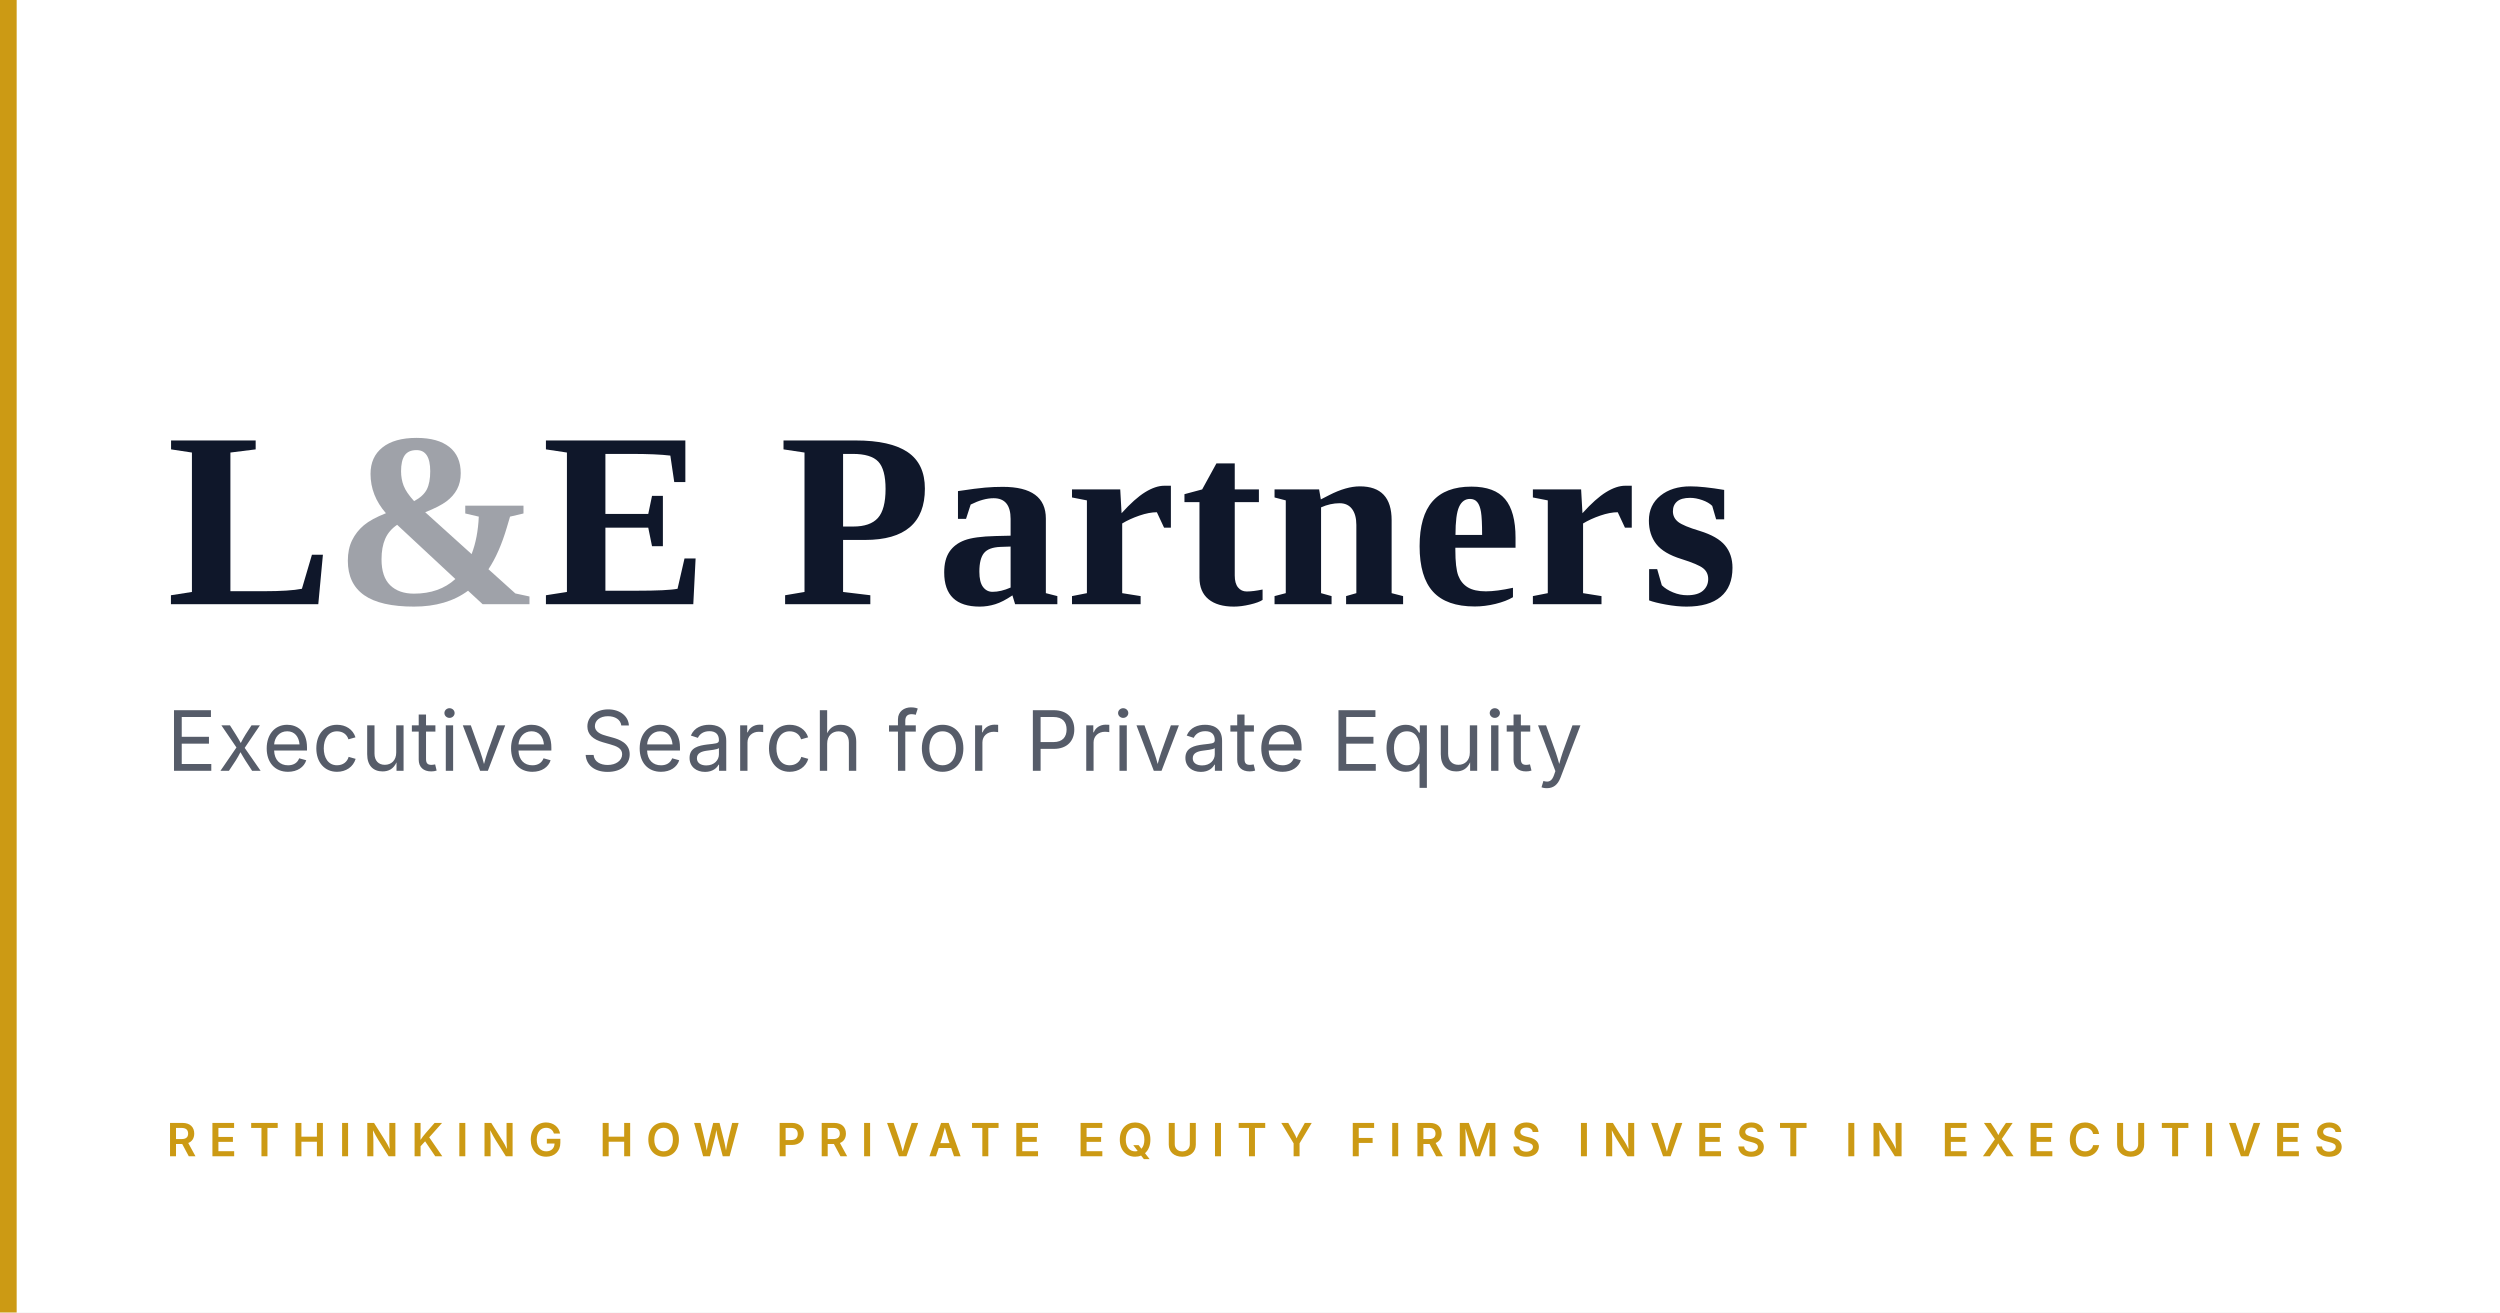
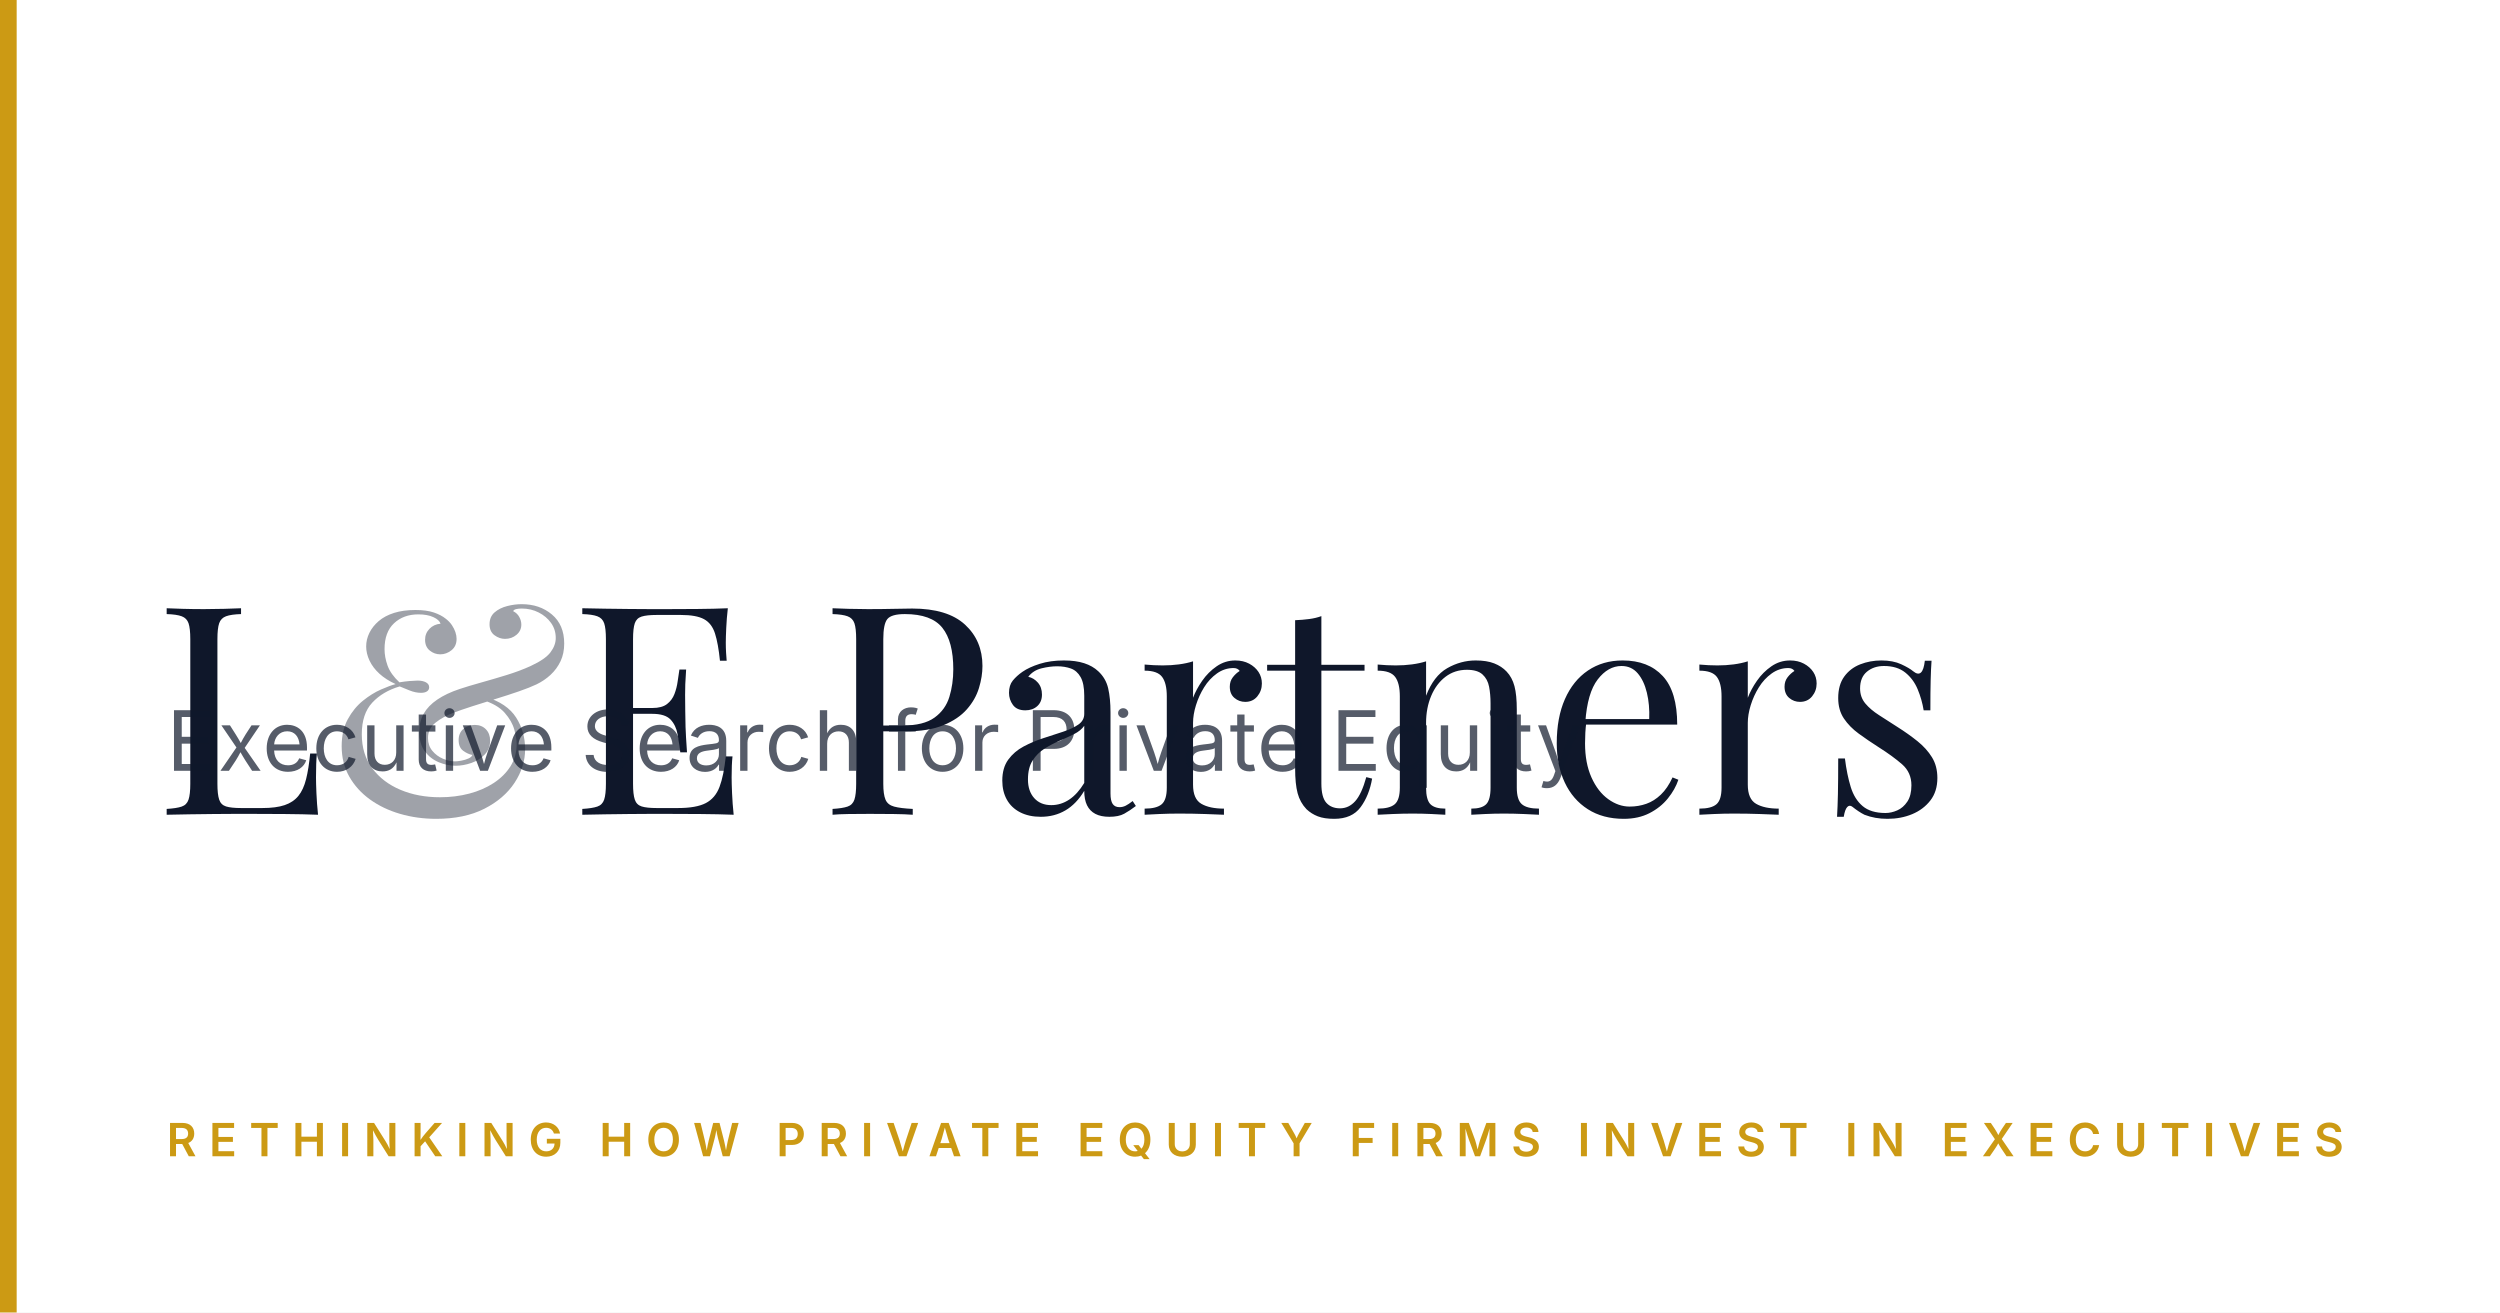
- <svg xmlns="http://www.w3.org/2000/svg" viewBox="0 0 1200 630" role="img" aria-label="L&amp;E Partners social card">
+ <svg xmlns="http://www.w3.org/2000/svg" viewBox="0 0 1200 630" role="img">
  <rect width="1200" height="630" fill="#FFFFFF" />
  <rect x="0" y="0" width="8" height="630" fill="#CC9A14" />
-   <text x="80" y="290" font-family="'Playfair Display', Georgia, 'Times New Roman', serif" font-weight="700" font-size="120" fill="#0F172A" letter-spacing="2">L<tspan fill="#0F172A" fill-opacity="0.4">&amp;</tspan>E Partners</text>
+   <path d="M115.70 291.96L115.70 291.96L115.70 294.76Q110.94 294.90 108.49 295.81Q106.04 296.72 105.20 299.17Q104.36 301.62 104.36 306.80L104.36 306.80L104.36 376.24Q104.36 381.28 105.20 383.80Q106.04 386.32 108.49 387.09Q110.94 387.86 115.70 387.86L115.70 387.86L125.92 387.86Q132.50 387.86 136.63 386.46Q140.76 385.06 143.21 382.05Q145.66 379.04 146.92 374.00Q148.18 368.96 148.88 361.68L148.88 361.68L152.10 361.68Q151.68 366.02 151.68 373.16L151.68 373.16Q151.68 375.82 151.89 380.79Q152.10 385.76 152.66 391.08L152.66 391.08Q145.52 390.80 136.56 390.73Q127.60 390.66 120.60 390.66L120.60 390.66Q117.52 390.66 112.69 390.66Q107.86 390.66 102.26 390.73Q96.66 390.80 90.92 390.87Q85.18 390.94 80 391.08L80 391.08L80 388.28Q84.76 388.00 87.21 387.16Q89.66 386.32 90.50 383.80Q91.34 381.28 91.34 376.24L91.34 376.24L91.34 306.80Q91.34 301.62 90.50 299.17Q89.66 296.72 87.21 295.81Q84.76 294.90 80 294.76L80 294.76L80 291.96Q82.94 292.10 87.70 292.24Q92.46 292.38 97.92 292.38L97.92 292.38Q102.82 292.38 107.65 292.24Q112.48 292.10 115.70 291.96Z" fill="#0F172A" />
+   <path d="M199.42 292.80L199.42 292.80Q204.74 292.80 208.24 293.99Q211.74 295.18 213.98 297L213.98 297Q215.80 298.40 216.92 300.08Q218.04 301.76 218.60 303.44Q219.16 305.12 219.16 306.66L219.16 306.66Q219.16 310.16 216.71 312.12Q214.26 314.08 211.32 314.08L211.32 314.08Q208.52 314.08 206.28 312.26Q204.04 310.44 204.04 307.08L204.04 307.08Q204.04 304 206.14 301.83Q208.24 299.66 211.46 299.38L211.46 299.38Q210.90 297.56 208.03 296.23Q205.16 294.90 200.82 294.90L200.82 294.90Q193.68 294.90 189.13 299.17Q184.58 303.44 184.58 311.56L184.58 311.56Q184.58 315.48 186.05 319.54Q187.52 323.60 191.72 327.52L191.72 327.52Q194.10 327.10 196.62 326.89Q199.14 326.68 200.40 326.68L200.40 326.68Q202.92 326.68 204.46 327.52Q206 328.36 206 329.90L206 329.90Q206 331.16 204.95 331.86Q203.90 332.56 202.08 332.56L202.08 332.56Q199.42 332.56 196.48 331.37Q193.54 330.18 191.86 329.48L191.86 329.48Q183.74 331.86 178.70 337.25Q173.66 342.64 173.66 352.44L173.66 352.44Q173.66 362.10 178.70 368.82Q183.74 375.54 192.21 379.11Q200.68 382.68 211.18 382.68L211.18 382.68Q218.60 382.68 225.25 380.93Q231.90 379.18 237.01 375.82Q242.12 372.46 245.06 367.77Q248 363.08 248 357.06L248 357.06Q248 354.40 246.88 350.27Q245.76 346.14 242.26 342.15Q238.76 338.16 231.48 335.92L231.48 335.92L233.16 334.52Q243.38 337.60 247.72 344.39Q252.06 351.18 252.06 359.58L252.06 359.58Q252.06 367.98 247.02 375.68Q241.98 383.38 232.46 388.21Q222.94 393.04 209.36 393.04L209.36 393.04Q200.26 393.04 192.07 390.66Q183.88 388.28 177.58 383.73Q171.28 379.18 167.64 372.74Q164 366.30 164 358.18L164 358.18Q164 350.62 166.94 345.23Q169.88 339.84 174.22 336.34Q178.56 332.84 182.90 330.95Q187.24 329.06 189.90 328.36L189.90 328.36Q185.28 326.26 182.13 323.39Q178.98 320.52 177.37 317.09Q175.76 313.66 175.76 310.30L175.76 310.30Q175.76 306.94 177.30 303.79Q178.84 300.64 181.78 298.12Q184.72 295.60 189.13 294.20Q193.54 292.80 199.42 292.80ZM250.38 290L250.38 290Q259.06 290 264.94 294.97Q270.82 299.94 270.82 308.90L270.82 308.90Q270.82 313.66 269.07 317.37Q267.32 321.08 264.31 323.88Q261.30 326.68 257.52 328.50L257.52 328.50Q254.30 330.04 249.05 331.86Q243.80 333.68 237.85 335.50Q231.90 337.32 226.51 339.07Q221.12 340.82 217.76 342.08L217.76 342.08Q212.58 344.04 209.01 346.91Q205.44 349.78 205.44 354.26L205.44 354.26Q205.44 357.90 207.54 360.42Q209.64 362.94 212.65 364.20Q215.66 365.46 218.32 365.46L218.32 365.46Q219.58 365.46 221.47 365.11Q223.36 364.76 224.90 364.06Q226.44 363.36 226.72 362.38L226.72 362.38Q224.48 361.96 222.31 360.35Q220.14 358.74 220.14 355.24L220.14 355.24Q220.14 351.88 222.38 349.92Q224.62 347.96 227.84 347.96L227.84 347.96Q231.20 347.96 233.23 350.06Q235.26 352.16 235.26 355.52L235.26 355.52Q235.26 359.44 232.67 362.17Q230.08 364.90 226.23 366.23Q222.38 367.56 218.60 367.56L218.60 367.56Q214.68 367.56 210.62 365.88Q206.56 364.20 203.90 360.63Q201.24 357.06 201.24 351.18L201.24 351.18Q201.24 346.28 203.41 342.50Q205.58 338.72 209.92 335.78Q214.26 332.84 220.56 330.74L220.56 330.74Q224.76 329.34 230.78 327.66Q236.80 325.98 243.17 324.02Q249.54 322.06 254.72 319.68L254.72 319.68Q261.72 316.46 264.24 313.10Q266.76 309.74 266.76 306.24L266.76 306.24Q266.76 302.18 264.52 299.03Q262.28 295.88 258.57 293.99Q254.86 292.10 250.52 292.10L250.52 292.10Q248.84 292.10 247.72 292.38Q246.60 292.66 246.32 293.36L246.32 293.36Q248.28 294.34 249.26 296.16Q250.24 297.98 250.24 299.80L250.24 299.80Q250.24 302.74 247.93 304.70Q245.62 306.66 242.40 306.66L242.40 306.66Q239.74 306.66 237.36 304.91Q234.98 303.16 234.98 299.66L234.98 299.66Q234.98 296.02 237.43 293.92Q239.88 291.82 243.45 290.91Q247.02 290 250.38 290Z" fill="#0F172A" fill-opacity="0.4" />
+   <path d="M349.36 291.96L349.36 291.96Q348.80 296.86 348.59 301.48Q348.38 306.10 348.38 308.48L348.38 308.48Q348.38 311 348.52 313.31Q348.66 315.62 348.80 317.16L348.80 317.16L345.58 317.16Q344.74 308.90 343.20 304.07Q341.66 299.24 337.95 297.21Q334.24 295.18 326.82 295.18L326.82 295.18L315.20 295.18Q310.44 295.18 307.99 295.95Q305.54 296.72 304.70 299.17Q303.86 301.62 303.86 306.80L303.86 306.80L303.86 376.24Q303.86 381.28 304.70 383.80Q305.54 386.32 307.99 387.09Q310.44 387.86 315.20 387.86L315.20 387.86L325.42 387.86Q334.24 387.86 338.79 385.48Q343.34 383.10 345.37 377.71Q347.40 372.32 348.38 363.08L348.38 363.08L351.60 363.08Q351.18 366.86 351.18 373.16L351.18 373.16Q351.18 375.82 351.39 380.79Q351.60 385.76 352.16 391.08L352.16 391.08Q345.02 390.80 336.06 390.73Q327.10 390.66 320.10 390.66L320.10 390.66Q317.02 390.66 312.19 390.66Q307.36 390.66 301.76 390.73Q296.16 390.80 290.42 390.87Q284.68 390.94 279.50 391.08L279.50 391.08L279.50 388.28Q284.26 388.00 286.71 387.16Q289.16 386.32 290 383.80Q290.84 381.28 290.84 376.24L290.84 376.24L290.84 306.80Q290.84 301.62 290 299.17Q289.16 296.72 286.71 295.81Q284.26 294.90 279.50 294.76L279.50 294.76L279.50 291.96Q284.68 292.10 290.42 292.17Q296.16 292.24 301.76 292.31Q307.36 292.38 312.19 292.38Q317.02 292.38 320.10 292.38L320.10 292.38Q326.54 292.38 334.73 292.31Q342.92 292.24 349.36 291.96ZM299.66 339.84L325.28 339.84Q325.28 339.84 325.28 341.24Q325.28 342.64 325.28 342.64L325.28 342.64L299.66 342.64Q299.66 342.64 299.66 341.24Q299.66 339.84 299.66 339.84L299.66 339.84ZM326.12 321.36L329.34 321.36Q328.78 329.34 328.85 333.54Q328.92 337.74 328.92 341.24L328.92 341.24Q328.92 344.74 329.06 348.94Q329.20 353.14 329.76 361.12L329.76 361.12L326.54 361.12Q325.98 356.64 325.21 352.37Q324.44 348.10 321.85 345.37Q319.26 342.64 313.10 342.64L313.10 342.64L313.10 339.84Q317.72 339.84 320.17 337.95Q322.62 336.06 323.74 333.12Q324.86 330.18 325.28 327.03Q325.70 323.88 326.12 321.36L326.12 321.36ZM399.62 294.76L399.62 291.96Q402.56 292.10 407.32 292.24Q412.08 292.38 416.70 292.38L416.70 292.38Q423.28 292.38 429.30 292.24Q435.32 292.10 437.84 292.10L437.84 292.10Q454.78 292.10 463.18 299.80Q471.58 307.50 471.58 319.68L471.58 319.68Q471.58 324.72 469.90 330.25Q468.22 335.78 464.09 340.47Q459.96 345.16 452.82 348.10Q445.68 351.04 434.76 351.04L434.76 351.04L421.32 351.04L421.32 348.24L433.36 348.24Q443.30 348.24 448.55 344.46Q453.80 340.68 455.69 334.52Q457.58 328.36 457.58 321.22L457.58 321.22Q457.58 307.92 452.33 301.34Q447.08 294.76 434.34 294.76L434.34 294.76Q427.90 294.76 425.94 297.14Q423.98 299.52 423.98 306.80L423.98 306.80L423.98 376.24Q423.98 381.28 425.03 383.80Q426.08 386.32 429.16 387.16Q432.24 388.00 438.12 388.28L438.12 388.28L438.12 391.08Q434.48 390.80 428.88 390.73Q423.28 390.66 417.54 390.66L417.54 390.66Q412.08 390.66 407.32 390.73Q402.56 390.80 399.62 391.08L399.62 391.08L399.62 388.28Q404.38 388.00 406.83 387.16Q409.28 386.32 410.12 383.80Q410.96 381.28 410.96 376.24L410.96 376.24L410.96 306.80Q410.96 301.62 410.12 299.17Q409.28 296.72 406.83 295.81Q404.38 294.90 399.62 294.76L399.62 294.76ZM499.58 392.06L499.58 392.06Q493.84 392.06 489.64 389.89Q485.44 387.72 483.27 383.80Q481.10 379.88 481.10 374.70L481.10 374.70Q481.10 368.54 483.97 364.62Q486.84 360.70 491.32 358.32Q495.80 355.94 500.77 354.33Q505.74 352.72 510.22 351.25Q514.70 349.78 517.57 347.82Q520.44 345.86 520.44 342.64L520.44 342.64L520.44 333.96Q520.44 328.08 518.69 325Q516.94 321.92 514 320.87Q511.06 319.82 507.42 319.82L507.42 319.82Q503.92 319.82 499.93 320.80Q495.94 321.78 493.56 324.86L493.56 324.86Q496.22 325.42 498.18 327.66Q500.14 329.90 500.14 333.40L500.14 333.40Q500.14 336.90 497.90 338.93Q495.66 340.96 492.16 340.96L492.16 340.96Q488.10 340.96 486.21 338.37Q484.32 335.78 484.32 332.56L484.32 332.56Q484.32 328.92 486.14 326.68Q487.96 324.44 490.76 322.48L490.76 322.48Q493.98 320.24 499.09 318.63Q504.20 317.02 510.64 317.02L510.64 317.02Q516.38 317.02 520.44 318.35Q524.50 319.68 527.16 322.20L527.16 322.20Q530.80 325.56 531.92 330.39Q533.04 335.22 533.04 341.94L533.04 341.94L533.04 380.86Q533.04 384.36 534.09 385.90Q535.14 387.44 537.38 387.44L537.38 387.44Q538.92 387.44 540.32 386.74Q541.72 386.04 543.68 384.50L543.68 384.50L545.22 386.88Q542.28 389.12 539.62 390.59Q536.96 392.06 532.48 392.06L532.48 392.06Q528.42 392.06 525.76 390.66Q523.10 389.26 521.77 386.53Q520.44 383.80 520.44 379.60L520.44 379.60Q516.66 385.90 511.41 388.98Q506.16 392.06 499.58 392.06ZM504.62 386.46L504.62 386.46Q509.24 386.46 513.23 383.80Q517.22 381.14 520.44 375.82L520.44 375.82L520.44 348.38Q518.76 350.76 515.54 352.37Q512.32 353.98 508.54 355.59Q504.76 357.20 501.33 359.37Q497.90 361.54 495.66 365.04Q493.42 368.54 493.42 374.14L493.42 374.14Q493.42 379.74 496.43 383.10Q499.44 386.46 504.62 386.46ZM592.96 317.02L592.96 317.02Q596.74 317.02 599.61 318.56Q602.48 320.10 604.09 322.55Q605.70 325 605.70 328.08L605.70 328.08Q605.70 331.58 603.53 334.24Q601.36 336.90 597.72 336.90L597.72 336.90Q594.78 336.90 592.54 335.01Q590.30 333.12 590.30 329.62L590.30 329.62Q590.30 326.96 591.77 325.07Q593.24 323.18 595.06 322.06L595.06 322.06Q594.08 320.66 592.12 320.66L592.12 320.66Q587.78 320.66 584.14 323.25Q580.50 325.84 577.98 329.90Q575.46 333.96 574.06 338.51Q572.66 343.06 572.66 346.98L572.66 346.98L572.66 376.66Q572.66 383.52 576.65 385.83Q580.64 388.14 587.50 388.14L587.50 388.14L587.50 391.08Q584.28 390.94 578.40 390.73Q572.52 390.52 565.94 390.52L565.94 390.52Q561.18 390.52 556.49 390.73Q551.80 390.94 549.42 391.08L549.42 391.08L549.42 388.14Q555.16 388.14 557.61 386.04Q560.06 383.94 560.06 378.06L560.06 378.06L560.06 334.24Q560.06 327.94 557.82 324.93Q555.58 321.92 549.42 321.92L549.42 321.92L549.42 318.98Q553.90 319.40 558.10 319.40L558.10 319.40Q562.16 319.40 565.87 318.91Q569.58 318.42 572.66 317.44L572.66 317.44L572.66 334.94Q574.20 330.88 577.07 326.75Q579.94 322.62 584 319.82Q588.06 317.02 592.96 317.02ZM634.26 295.74L634.26 295.74L634.26 319.12L654.98 319.12L654.98 321.92L634.26 321.92L634.26 376.10Q634.26 382.68 636.64 385.34Q639.02 388.00 643.22 388.00L643.22 388.00Q647.42 388.00 650.50 384.57Q653.58 381.14 655.82 373.02L655.82 373.02L658.62 373.72Q657.22 381.84 653.09 387.44Q648.96 393.04 640.42 393.04L640.42 393.04Q635.66 393.04 632.58 391.85Q629.50 390.66 627.12 388.42L627.12 388.42Q624.04 385.20 622.85 380.72Q621.66 376.24 621.66 368.82L621.66 368.82L621.66 321.92L608.22 321.92L608.22 319.12L621.66 319.12L621.66 297.70Q625.16 297.56 628.38 297.14Q631.60 296.72 634.26 295.74ZM708.32 317.02L708.32 317.02Q713.64 317.02 717.21 318.42Q720.78 319.82 723.16 322.34L723.16 322.34Q725.82 325.14 726.94 329.34Q728.06 333.54 728.06 340.68L728.06 340.68L728.06 378.06Q728.06 383.94 730.51 386.04Q732.96 388.14 738.70 388.14L738.70 388.14L738.70 391.08Q736.32 390.94 731.42 390.73Q726.52 390.52 721.90 390.52L721.90 390.52Q717.28 390.52 712.87 390.73Q708.46 390.94 706.22 391.08L706.22 391.08L706.22 388.14Q711.26 388.14 713.36 386.04Q715.46 383.94 715.46 378.06L715.46 378.06L715.46 337.60Q715.46 333.26 714.76 329.62Q714.06 325.98 711.61 323.74Q709.16 321.50 704.12 321.50L704.12 321.50Q698.24 321.50 693.83 324.86Q689.42 328.22 686.97 334.03Q684.52 339.84 684.52 346.98L684.52 346.98L684.52 378.06Q684.52 383.94 686.62 386.04Q688.72 388.14 693.76 388.14L693.76 388.14L693.76 391.08Q691.52 390.94 687.11 390.73Q682.70 390.52 678.08 390.52L678.08 390.52Q673.46 390.52 668.56 390.73Q663.66 390.94 661.28 391.08L661.28 391.08L661.28 388.14Q667.02 388.14 669.47 386.04Q671.92 383.94 671.92 378.06L671.92 378.06L671.92 334.24Q671.92 327.94 669.68 324.93Q667.44 321.92 661.28 321.92L661.28 321.92L661.28 318.98Q665.76 319.40 669.96 319.40L669.96 319.40Q674.02 319.40 677.73 318.91Q681.44 318.42 684.52 317.44L684.52 317.44L684.52 333.96Q688.16 324.44 694.67 320.73Q701.18 317.02 708.32 317.02ZM778.88 317.02L778.88 317.02Q791.20 317.02 798.13 324.51Q805.06 332.00 805.06 347.82L805.06 347.82L755.64 347.82L755.50 345.16L791.62 345.16Q791.90 338.30 790.50 332.49Q789.10 326.68 786.09 323.18Q783.08 319.68 778.32 319.68L778.32 319.68Q771.88 319.68 766.91 326.12Q761.94 332.56 760.96 346.56L760.96 346.56L761.38 347.12Q761.10 349.22 760.96 351.74Q760.82 354.26 760.82 356.78L760.82 356.78Q760.82 366.30 763.90 373.16Q766.98 380.02 771.95 383.59Q776.92 387.16 782.24 387.16L782.24 387.16Q786.44 387.16 790.22 385.83Q794.00 384.50 797.22 381.42Q800.44 378.34 802.82 373.16L802.82 373.16L805.62 374.28Q804.08 378.90 800.58 383.24Q797.08 387.58 791.76 390.31Q786.44 393.04 779.44 393.04L779.44 393.04Q769.36 393.04 762.15 388.42Q754.94 383.80 751.09 375.61Q747.24 367.42 747.24 356.78L747.24 356.78Q747.24 344.46 751.16 335.57Q755.08 326.68 762.22 321.85Q769.36 317.02 778.88 317.02ZM859.24 317.02L859.24 317.02Q863.02 317.02 865.89 318.56Q868.76 320.10 870.37 322.55Q871.98 325 871.98 328.08L871.98 328.08Q871.98 331.58 869.81 334.24Q867.64 336.90 864.00 336.90L864.00 336.90Q861.06 336.90 858.82 335.01Q856.58 333.12 856.58 329.62L856.58 329.62Q856.58 326.96 858.05 325.07Q859.52 323.18 861.34 322.06L861.34 322.06Q860.36 320.66 858.40 320.66L858.40 320.66Q854.06 320.66 850.42 323.25Q846.78 325.84 844.26 329.90Q841.74 333.96 840.34 338.51Q838.94 343.06 838.94 346.98L838.94 346.98L838.94 376.66Q838.94 383.52 842.93 385.83Q846.92 388.14 853.78 388.14L853.78 388.14L853.78 391.08Q850.56 390.94 844.68 390.73Q838.80 390.52 832.22 390.52L832.22 390.52Q827.46 390.52 822.77 390.73Q818.08 390.94 815.70 391.08L815.70 391.08L815.70 388.14Q821.44 388.14 823.89 386.04Q826.34 383.94 826.34 378.06L826.34 378.06L826.34 334.24Q826.34 327.94 824.10 324.93Q821.86 321.92 815.70 321.92L815.70 321.92L815.70 318.98Q820.18 319.40 824.38 319.40L824.38 319.40Q828.44 319.40 832.15 318.91Q835.86 318.42 838.94 317.44L838.94 317.44L838.94 334.94Q840.48 330.88 843.35 326.75Q846.22 322.62 850.28 319.82Q854.34 317.02 859.24 317.02ZM903.06 317.02L903.06 317.02Q908.66 317.02 912.58 318.84Q916.50 320.66 918.32 322.20L918.32 322.20Q922.94 325.98 923.92 317.16L923.92 317.16L927.14 317.16Q926.86 321.08 926.72 326.47Q926.58 331.86 926.58 340.96L926.58 340.96L923.36 340.96Q922.52 335.78 920.49 330.88Q918.46 325.98 914.54 322.83Q910.62 319.68 904.32 319.68L904.32 319.68Q899.42 319.68 896.13 322.41Q892.84 325.14 892.84 330.46L892.84 330.46Q892.84 334.66 895.36 337.67Q897.88 340.68 901.94 343.27Q906 345.86 910.76 348.94L910.76 348.94Q916.08 352.30 920.42 355.80Q924.76 359.30 927.35 363.50Q929.94 367.70 929.94 373.44L929.94 373.44Q929.94 379.88 926.58 384.22Q923.22 388.56 917.83 390.80Q912.44 393.04 906 393.04L906 393.04Q902.92 393.04 900.19 392.55Q897.46 392.06 894.94 391.08L894.94 391.08Q893.54 390.38 892.07 389.40Q890.60 388.42 889.20 387.30L889.20 387.30Q887.80 386.18 886.68 387.37Q885.56 388.56 885 392.06L885 392.06L881.78 392.06Q882.06 387.58 882.20 381.14Q882.34 374.70 882.34 364.06L882.34 364.06L885.56 364.06Q886.54 371.90 888.36 377.78Q890.18 383.66 894.10 386.95Q898.02 390.24 905.02 390.24L905.02 390.24Q907.82 390.24 910.69 388.98Q913.56 387.72 915.52 384.78Q917.48 381.84 917.48 376.94L917.48 376.94Q917.48 370.78 913 366.86Q908.52 362.94 901.66 358.60L901.66 358.60Q896.62 355.38 892.21 352.16Q887.80 348.94 885.07 344.88Q882.34 340.82 882.34 335.08L882.34 335.08Q882.34 328.78 885.21 324.79Q888.08 320.80 892.84 318.91Q897.60 317.02 903.06 317.02Z" fill="#0F172A" />
  <text x="80" y="370" font-family="Inter, sans-serif" font-weight="400" font-size="40" fill="#0F172A" fill-opacity="0.7" letter-spacing="0.5">Executive Search for Private Equity</text>
  <text x="80" y="555" font-family="Inter, sans-serif" font-weight="600" font-size="22" fill="#CC9A14" letter-spacing="6">RETHINKING HOW PRIVATE EQUITY FIRMS INVEST IN EXECUTIVES</text>
</svg>
